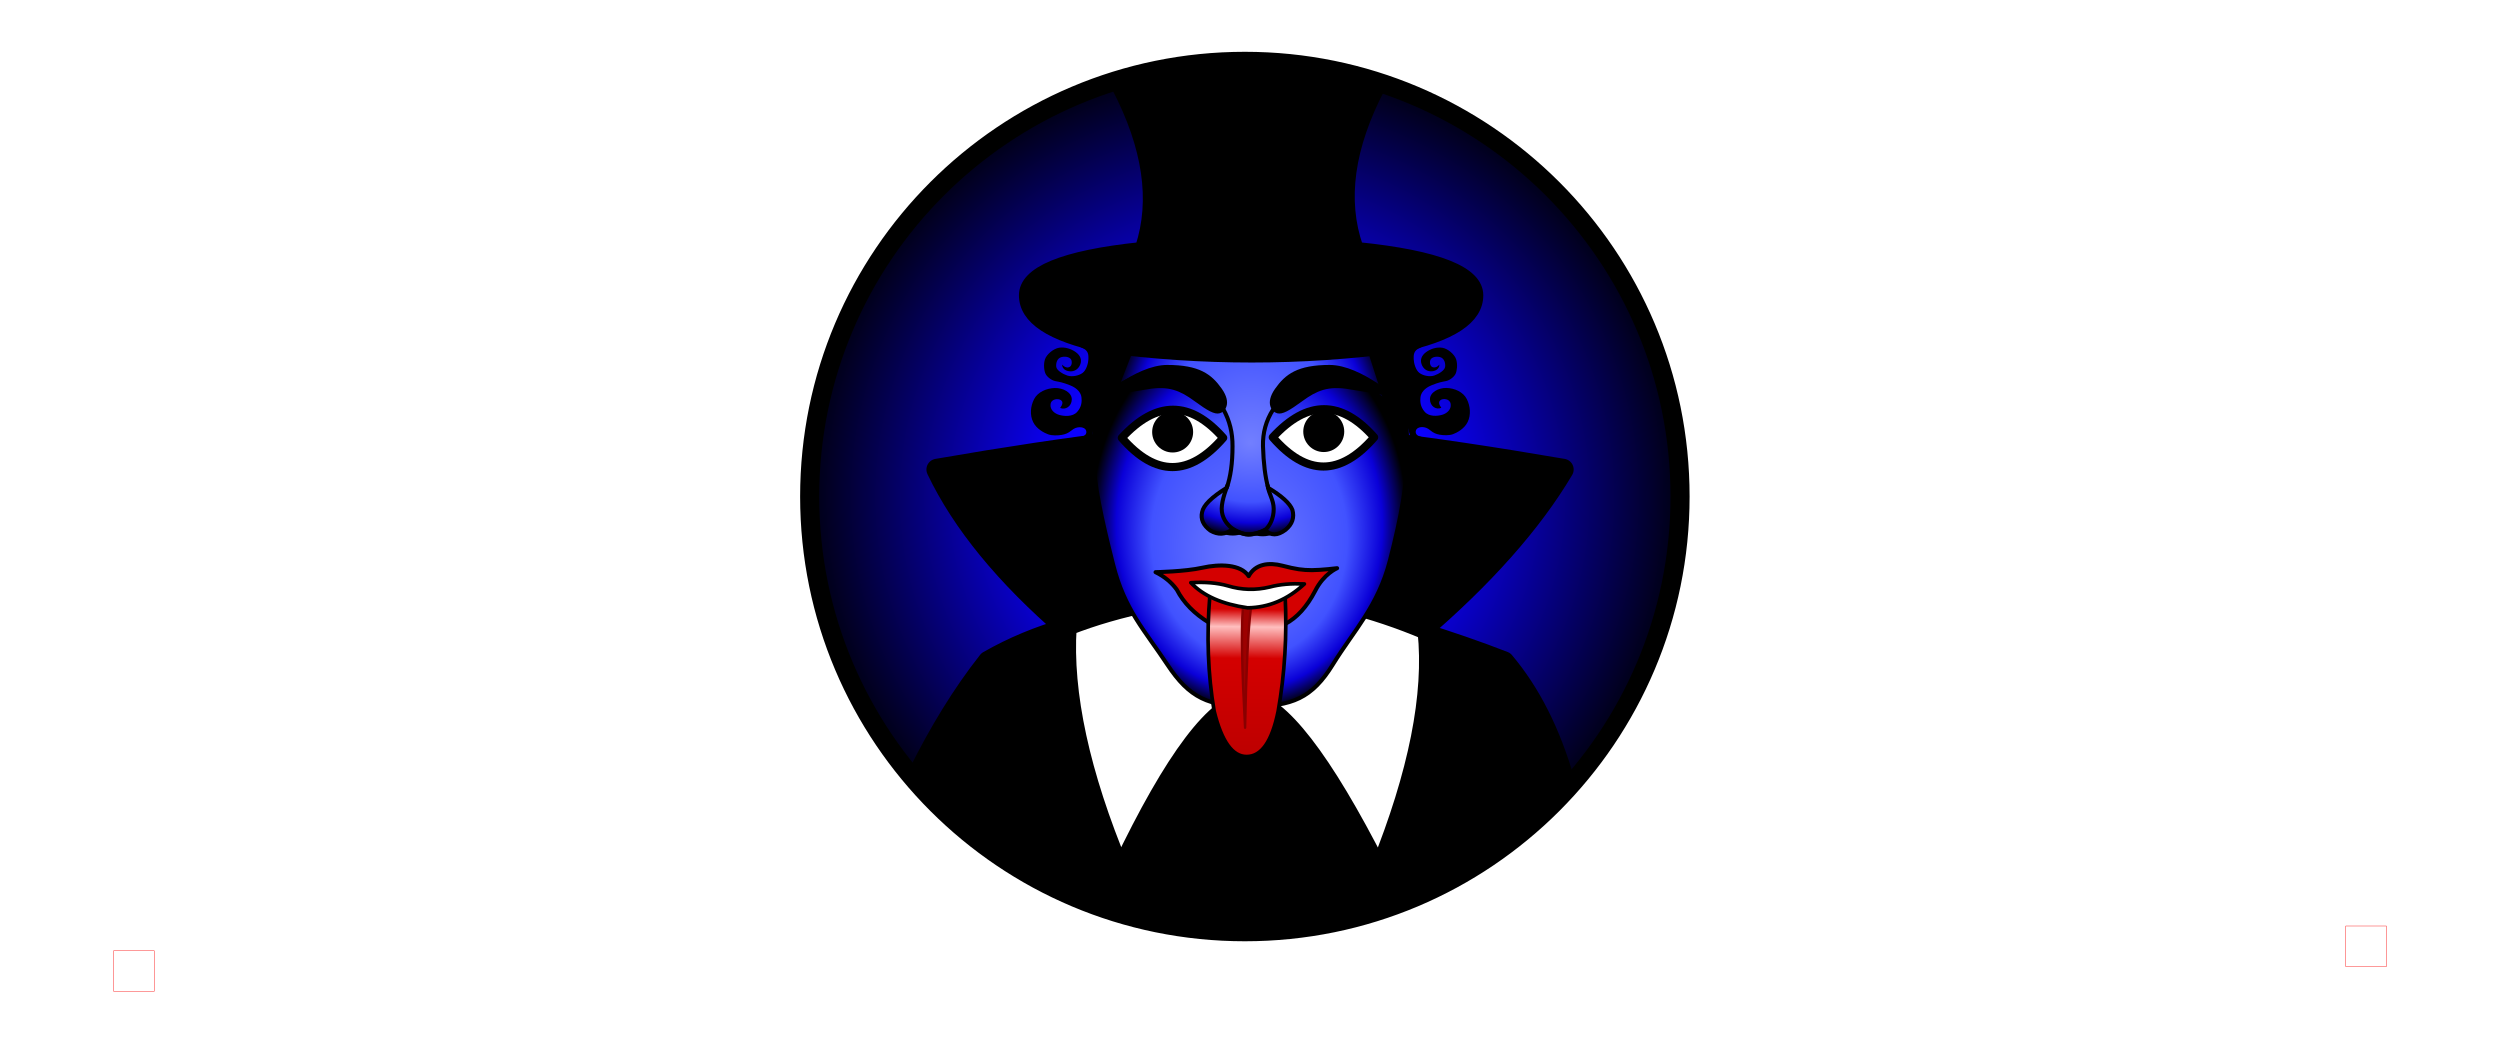
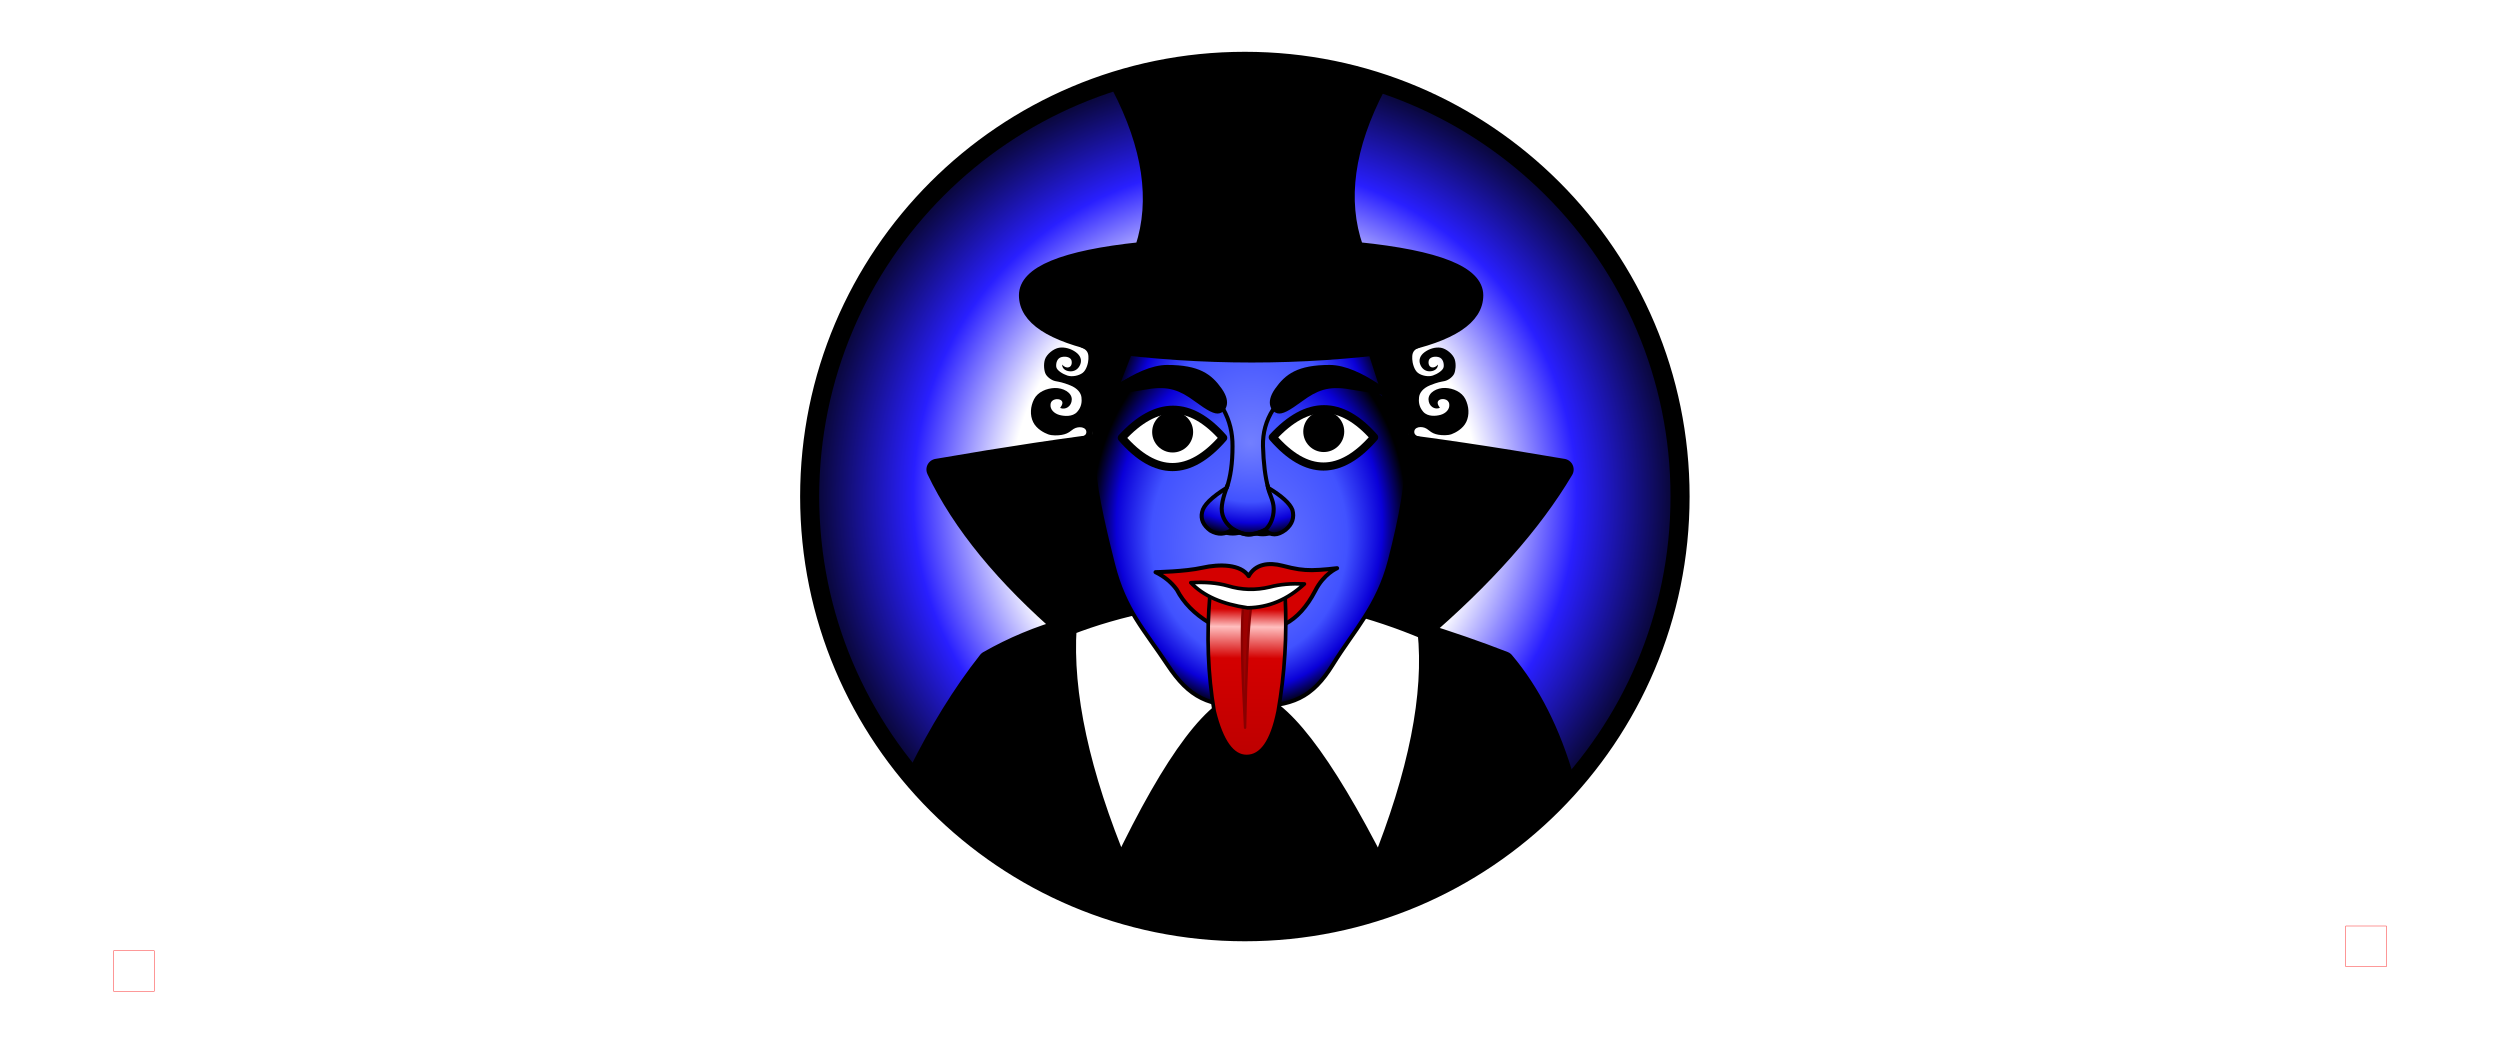
<svg xmlns="http://www.w3.org/2000/svg" width="100%" height="100%" version="1.1" style="stroke-linecap: round; stroke-linejoin: round;" viewBox="-3859.333 -249.965 6156.343 2568.959">
-   <defs id="SvgjsDefs1187">
+   <defs id="SvgjsDefs1137">
    <linearGradient id="SvgjsLinearGradient54467" x1="0" y1="-0.085" x2="-0.007" y2="1.072">
      <stop id="SvgjsStop54468" stop-opacity="1" stop-color="#ce0000" offset="0" />
      <stop id="SvgjsStop54469" stop-opacity="1" stop-color="#d40000" offset="0.145" />
      <stop id="SvgjsStop54470" stop-opacity="1" stop-color="#ffbfbf" offset="0.239" />
      <stop id="SvgjsStop54471" stop-opacity="1" stop-color="#d40000" offset="0.408" />
      <stop id="SvgjsStop54472" stop-opacity="1" stop-color="#ba0000" offset="1" />
    </linearGradient>
    <radialGradient id="SvgjsRadialGradient64869" spreadMethod="pad" r="0.501" fx="0.496" fy="0.654" cx="0.497" cy="0.509">
      <stop id="SvgjsStop122794" stop-opacity="1" stop-color="#727fff" offset="0" />
      <stop id="SvgjsStop122795" stop-opacity="1" stop-color="#4152ff" offset="0.624" />
      <stop id="SvgjsStop122796" stop-opacity="1" stop-color="#0a00d8" offset="0.847" />
      <stop id="SvgjsStop122797" stop-opacity="1" stop-color="#000000" offset="1" />
    </radialGradient>
    <radialGradient id="SvgjsRadialGradient2819" spreadMethod="pad" r="0.521" fx="0.5" fy="0.5" cx="0.5" cy="0.5">
-       <stop id="SvgjsStop35818" stop-opacity="1" stop-color="#0b00fe" offset="0.408" />
-       <stop id="SvgjsStop35819" stop-opacity="1" stop-color="#000000" offset="1" />
+       <stop id="SvgjsStop25718" stop-opacity="1" stop-color="#ffffff" offset="0.514" />
+       <stop id="SvgjsStop25719" stop-opacity="1" stop-color="#291fff" offset="0.729" />
+       <stop id="SvgjsStop25720" stop-opacity="1" stop-color="#000000" offset="1" />
    </radialGradient>
  </defs>
  <svg id="S-f1-758a21" style="overflow: visible; pointer-events: all;" data-disabled="false" data-hidden="false">
    <circle id="SvgjsCircle1296" r="1071.678" cx="0" cy="0" style="stroke: rgb(0, 0, 0); stroke-opacity: 1; stroke-width: 47; fill: url(&quot;#SvgjsRadialGradient2819&quot;); fill-opacity: 1;" data-fill="#f2ff29" transform="matrix(1,0,0,1,-793.8103,972.7687)" />
  </svg>
  <svg id="S-d7-1e40b1" style="overflow: visible; pointer-events: all;" data-disabled="false" data-hidden="false">
    <path id="P-16-d84e4b" d="M-1403.909 1836.004C-1483.531 1778.796 -1537.516 1722.225 -1594.372 1651.462C-1545.973 1554.385 -1489.481 1460.622 -1424.895 1378.944Q-1334.668 1327.386 -1230.637 1298.003Q-1458.352 1101.84 -1551.489 906.219Q-1031.61 815.964 -784.351 815.964Q-535.153 815.964 -10.616 906.219Q-126.621 1101.84 -366.756 1307.474Q-255.047 1341.846 -156.309 1380.321C-91.676 1456.912 -42.316 1554.666 -8.23 1673.583C-31.812 1701.099 -103.636 1770.314 -197.388 1840.389Q-780.211 2202.224 -1403.909 1836.004 " style="stroke: rgb(0, 0, 0); stroke-opacity: 1; stroke-width: 53; fill: rgb(0, 0, 0); fill-opacity: 1;" />
    <path id="P-58-a80c98" d="M-737.733 1199.286Q-512.044 1223.362 -320.019 1304.962Q-295.334 1537.698 -435.694 1886.669Q-640.225 1483.974 -757.639 1471.277Q-877.537 1479.302 -1071.905 1886.669Q-1216.487 1538.99 -1200.433 1294.349Q-1017.06 1222.121 -737.734 1199.286 " style="stroke: rgb(0, 0, 0); stroke-opacity: 1; stroke-width: 41; fill: rgb(255, 255, 255); fill-opacity: 1;" transform="matrix(1,0,0,1,-28.0271,0.0001220703)" />
  </svg>
  <svg id="S-3f-d09d9b" style="overflow: visible; pointer-events: all;" data-disabled="false" data-hidden="false">
    <path id="P-fa-cb4c35" d="M-786.732 574.885S-1066.378 472.421 -1116.037 615.07S-1166.519 809.621 -1166.519 874.119S-1146.54 1028.601 -1118.307 1140.178S-1040.153 1302.76 -985.049 1386.109S-883.43 1489.721 -780.496 1489.721S-628.341 1469.459 -576.939 1386.109S-465.536 1242.32 -436.7 1130.743S-394.314 938.617 -394.314 874.119S-389.479 757.72 -444.972 614.52 " style="stroke: rgb(0, 0, 0); stroke-opacity: 1; stroke-width: 10; fill: url(&quot;#SvgjsRadialGradient64869&quot;); fill-opacity: 1;" transform="matrix(1,0,0,1,0,0)" />
  </svg>
  <svg id="S-cf-7743e1" style="overflow: visible; pointer-events: all;" data-disabled="false" data-hidden="false">
    <ellipse id="E-9f-915f4f" rx="18.31" ry="36.62" cx="0" cy="0" style="stroke: rgb(0, 0, 0); stroke-opacity: 1; stroke-width: 0; fill: rgb(0, 0, 0); fill-opacity: 1;" transform="matrix(5.204170427930421e-18,1,-1,5.204170427930421e-18,-750.0471,1052.388)" />
    <ellipse id="E-9f-915f4f" rx="18.013" ry="36.025" cx="0" cy="0" style="stroke: rgb(0, 0, 0); stroke-opacity: 1; stroke-width: 0; fill: rgb(0, 0, 0); fill-opacity: 1;" transform="matrix(5.204170427930421e-18,1,-1,5.204170427930421e-18,-823.705,1050.84)" />
    <path id="P-70-faa7e4" d="M-64.068 4485.216Q5.72 4305.941 38.429 4219.839Q252.105 4175.619 502.327 4227.36Q533.449 4316.361 600.27 4525.852Q492.455 4423.418 400.442 4467.514Q293.179 4533.575 295.769 4631.77Q297.638 4694.989 308.586 4734.364Q358.822 4764.632 368.116 4788.492Q376.224 4816.947 351.424 4837.614Q321.752 4860.053 301.264 4837.886Q275.663 4849.934 260.807 4849.396Q244.189 4849.22 219.909 4836.64Q194.894 4856.29 166.129 4839.652Q139.743 4820 145.821 4794.302Q150.417 4769.104 206.401 4734.364Q220.649 4694.989 220.741 4631.77Q221.529 4533.575 130.304 4467.514Q59.189 4412.541 -64.068 4485.216 " style="stroke: rgb(0, 0, 0); stroke-opacity: 1; stroke-width: 10; fill: url(&quot;#SvgjsRadialGradient64869&quot;); fill-opacity: 1;" data-fill="url(&quot;#SvgjsRadialGradient3744&quot;)" transform="matrix(1,0,0,1,-1044.94,-3783.014)" />
    <path id="P-2a-bff9dc" d="M816.603 4499.704S913.233 4410.052 992.023 4410.053S1101.118 4432.623 1126.53 4468.796S1134.113 4525.787 1121.201 4529.106S1091.814 4522.966 1058.239 4498.396S995.663 4460.665 942.469 4470.18S848.52 4481.973 816.603 4499.705 " style="stroke: rgb(0, 0, 0); stroke-opacity: 1; stroke-width: 0; fill: rgb(0, 0, 0); fill-opacity: 1;" transform="matrix(1,0,0,1,-1977.091,-3761.343)" />
    <g id="G-a7-4077c1" transform="matrix(1,0,0,1,2.159435,1.1368683772161603e-13)">
      <path id="P-7f-fb1aec" d="M350.861 4622.1Q478.473 4483.628 600.654 4622.1Q475.757 4766.002 350.861 4622.1 " style="stroke: rgb(0, 0, 0); stroke-opacity: 1; stroke-width: 20; fill: rgb(255, 255, 255); fill-opacity: 1;" transform="matrix(1,0,0,1,-1449.949,-3793.848)" />
      <circle id="C-47-b7c96b" r="50.446" cx="0" cy="0" style="stroke: rgb(0, 0, 0); stroke-opacity: 1; stroke-width: 0; fill: rgb(0, 0, 0); fill-opacity: 1;" transform="matrix(1,0,0,1,-973.8147,813.86)" />
    </g>
    <g id="G-23-042f56" transform="matrix(1,0,0,1,-8.637722,1.1368683772161603e-13)">
      <path id="P-7f-fb1aec" d="M350.861 4622.1Q478.473 4483.628 600.654 4622.1Q475.757 4766.002 350.861 4622.1 " style="stroke: rgb(0, 0, 0); stroke-opacity: 1; stroke-width: 20; fill: rgb(255, 255, 255); fill-opacity: 1;" transform="matrix(1,0,0,1,-1067.361,-3795.181)" />
      <circle id="C-47-b7c96b" r="50.446" cx="0" cy="0" style="stroke: rgb(0, 0, 0); stroke-opacity: 1; stroke-width: 0; fill: rgb(0, 0, 0); fill-opacity: 1;" transform="matrix(1,0,0,1,-590.9041,812.7618)" />
    </g>
    <path id="P-2a-bff9dc" d="M1139.418 4499.704S1042.788 4410.052 963.999 4410.053S854.904 4432.623 829.491 4468.796S821.909 4525.787 834.821 4529.106S864.208 4522.966 897.783 4498.396S960.358 4460.665 1013.552 4470.18S1107.502 4481.973 1139.418 4499.705 " style="stroke: rgb(0, 0, 0); stroke-opacity: 1; stroke-width: 0; fill: rgb(0, 0, 0); fill-opacity: 1;" transform="matrix(1,0,0,1,-1548.965,-3761.343)" />
    <path id="P-22-322853" d="M-836.747 945.737S-850.736 980.222 -850.856 1002.526S-838.24 1040.07 -829.119 1048.059S-798.636 1066.01 -786.875 1066.01S-750.137 1061.604 -740.983 1052.397S-722.707 1026.013 -722.793 1003.452S-734.695 966.64 -737.697 946.102 " style="stroke: rgb(0, 0, 0); stroke-opacity: 1; stroke-width: 10; fill: rgb(0, 0, 0); fill-opacity: 0;" />
  </svg>
  <svg id="S-d1-d8247f" style="overflow: visible; pointer-events: all;" data-disabled="false" data-hidden="false">
    <path id="P-82-d81839" d="M1003.94 4929.946S1076.521 4928.615 1119.011 4919.047C1161.501 4909.479 1213.886 4910.096 1233.263 4939.728C1249.484 4909.403 1283.061 4905.362 1316.385 4914.04S1366.005 4924.963 1389.153 4924.963S1450.985 4920.178 1450.985 4920.178S1418.192 4933.682 1396.972 4976.121Q1366.018 5035.41 1322.65 5057.672Q1267.653 5079 1223.749 5080.641Q1186.501 5077.649 1136.282 5054.743Q1081.145 5021.323 1056.358 4973.137Q1036.504 4945.834 1003.94 4929.946 " style="stroke: rgb(0, 0, 0); stroke-opacity: 1; stroke-width: 10; fill: rgb(212, 0, 0); fill-opacity: 1;" transform="matrix(1,0,0,1,-2017.667,-3770.919)" />
    <path id="P-9f-217f26" d="M-879.975 1216.218Q-879.975 1216.218 -694.681 1216.218Q-687.342 1363.06 -711.816 1501.436Q-734.345 1613.062 -789.502 1613.062Q-841.988 1613.062 -869.403 1501.436Q-892.609 1364.841 -879.975 1216.218 " style="stroke: rgb(0, 0, 0); stroke-opacity: 1; stroke-width: 9; fill: url(&quot;#SvgjsLinearGradient54467&quot;); fill-opacity: 1;" data-fill="#d40000" transform="matrix(1,0,0,1,0,0)" />
    <path id="P-4c-a47e26" d="M-778.889 1247.546Q-789.043 1325.167 -793.271 1542.095Q-805.283 1323.024 -798.608 1248.246 " style="stroke: rgb(136, 0, 0); stroke-opacity: 1; stroke-width: 6; fill: rgb(156, 0, 0); fill-opacity: 1;" transform="matrix(1,0,0,1,4.547473508864641e-13,-2.2737367544323206e-13)" />
    <path id="P-76-a077b6" d="M159.565 4922.86Q211.78 4919.623 250.464 4930.607Q301.575 4946.141 354.05 4933.519Q390.62 4923.676 439.249 4925.988Q377.204 4983.774 299.454 4984.768Q205.606 4971.475 159.565 4922.86 " style="stroke: rgb(0, 0, 0); stroke-opacity: 1; stroke-width: 9; fill: rgb(255, 255, 255); fill-opacity: 1;" transform="matrix(1,0,0,1,-1086.473,-3737.966)" />
  </svg>
  <svg id="S-0c-b58f9a" style="overflow: visible; pointer-events: all;" data-hidden="false" data-disabled="false">
-     <path id="P-5b-4ce967" d="M-1211.987 569.459S-1215.507 586.573 -1230.259 592.478S-1244.957 609.987 -1244.653 619.462S-1239.994 646.469 -1230.596 653.556S-1205.024 663.743 -1193.929 660.001S-1168.391 647.305 -1167.236 638.685S-1168.957 617.135 -1180.238 614.499S-1202.087 615.715 -1203.917 622.9S-1203.606 637.846 -1197.464 639.615S-1186.071 638.432 -1181.363 633.102C-1181.405 644.732 -1192.498 650.136 -1203.147 649.612S-1221.698 642.154 -1225.265 631.963S-1225.922 611.231 -1214.449 602.644S-1187.643 589.486 -1174.194 591.608S-1144.091 607.645 -1140.054 620.193S-1138.072 648.884 -1141.636 656.087S-1155.642 671.81 -1165.243 673.716S-1182.079 676.487 -1200.468 683.904S-1226.669 703.089 -1227.881 713.257S-1228.644 736.665 -1217.535 749.314S-1185.959 760.007 -1174.602 756.751S-1151.701 744.054 -1153.503 730.33S-1172.399 716.01 -1178.39 720.402S-1182.475 731.339 -1176.581 739.58C-1189.155 745.183 -1204.29 735.943 -1204.597 718.713S-1183.481 690.002 -1163.685 690.61S-1122.605 700.365 -1113.767 718.148S-1103.464 757.068 -1111.602 774.236S-1138.517 800.995 -1147.806 804.445S-1171.262 807.413 -1180.464 805.768S-1196.324 801.221 -1203.654 795.057S-1216.8 787.093 -1223.938 786.919S-1238.092 790.023 -1239.394 796.227S-1237.771 808.08 -1227.161 810.67S-1243.847 822.287 -1251.147 813.615S-1273.32 699.136 -1319.073 606.74 " style="stroke: rgb(250, 0, 0); stroke-opacity: 1; stroke-width: 0; fill: rgb(0, 0, 0); fill-opacity: 1;" transform="matrix(1,0,0,1,866.5641,14.77081)" />
+     <path id="P-5b-4ce967" d="M-1211.987 569.459S-1215.507 586.573 -1230.259 592.478S-1244.957 609.987 -1244.653 619.462S-1239.994 646.469 -1230.596 653.556S-1205.024 663.743 -1193.929 660.001S-1168.391 647.305 -1167.236 638.685S-1168.957 617.135 -1180.238 614.499S-1202.087 615.715 -1203.917 622.9S-1203.606 637.846 -1197.464 639.615S-1186.071 638.432 -1181.363 633.102C-1181.405 644.732 -1192.498 650.136 -1203.147 649.612S-1221.698 642.154 -1225.265 631.963S-1225.922 611.231 -1214.449 602.644S-1187.643 589.486 -1174.194 591.608S-1144.091 607.645 -1140.054 620.193S-1138.072 648.884 -1141.636 656.087S-1155.642 671.81 -1165.243 673.716S-1182.079 676.487 -1200.468 683.904S-1226.669 703.089 -1227.881 713.257S-1228.644 736.665 -1217.535 749.314S-1185.959 760.007 -1174.602 756.751S-1151.701 744.054 -1153.503 730.33S-1172.399 716.01 -1178.39 720.402S-1182.475 731.339 -1176.581 739.58C-1189.155 745.183 -1204.29 735.943 -1204.597 718.713S-1183.481 690.002 -1163.685 690.61S-1122.605 700.365 -1113.767 718.148S-1103.464 757.068 -1111.602 774.236S-1138.517 800.995 -1147.806 804.445S-1171.262 807.413 -1180.464 805.768S-1196.324 801.221 -1203.654 795.057S-1216.8 787.093 -1223.938 786.919S-1238.092 790.023 -1239.394 796.227S-1237.771 808.08 -1227.161 810.67S-1243.847 822.287 -1251.147 813.615S-1273.32 699.136 -1319.073 606.74 " style="stroke: rgb(250, 0, 0); stroke-opacity: 1; stroke-width: 0; fill: rgb(0, 0, 0); fill-opacity: 1;" transform="matrix(1,0,0,1,863.0287,14.77081)" />
    <path id="P-5b-4ce967" d="M-1251.174 569.459S-1247.572 586.612 -1232.478 592.53S-1217.44 610.079 -1217.751 619.575S-1222.518 646.644 -1232.134 653.747S-1258.298 663.957 -1269.649 660.206S-1295.779 647.482 -1296.96 638.842S-1295.199 617.243 -1283.657 614.601S-1261.303 615.82 -1259.43 623.022S-1259.749 638.001 -1266.032 639.774S-1277.69 638.588 -1282.507 633.246C-1282.464 644.903 -1271.114 650.319 -1260.218 649.794S-1241.237 642.319 -1237.588 632.105S-1236.916 611.326 -1248.655 602.719S-1276.082 589.531 -1289.841 591.658S-1320.642 607.731 -1324.772 620.308S-1326.8 649.064 -1323.153 656.284S-1308.823 672.042 -1298.999 673.953S-1281.774 676.73 -1262.959 684.164S-1236.151 703.391 -1234.911 713.583S-1234.131 737.044 -1245.498 749.722S-1277.804 760.439 -1289.424 757.175S-1312.855 744.45 -1311.011 730.695S-1291.678 716.342 -1285.548 720.744S-1281.369 731.706 -1287.399 739.965C-1274.534 745.581 -1259.049 736.321 -1258.735 719.051S-1280.339 690.275 -1300.594 690.884S-1342.624 700.661 -1351.668 718.485S-1362.208 757.493 -1353.882 774.7S-1326.344 801.52 -1316.84 804.978S-1292.841 807.953 -1283.427 806.304S-1267.199 801.747 -1259.7 795.569S-1246.249 787.587 -1238.946 787.412S-1224.464 790.523 -1223.132 796.741S-1224.792 808.621 -1235.648 811.217S-1218.576 822.86 -1211.107 814.169S-1197.45 697.13 -1144.851 602.746 " style="stroke: rgb(250, 0, 0); stroke-opacity: 1; stroke-width: 0; fill: rgb(0, 0, 0); fill-opacity: 1;" transform="matrix(1,0,0,1,38.69983,14.64972)" />
    <path id="SvgjsPath2750" d="M-1142.92 617.216Q-774.887 665.644 -414.727 617.216Q-219.175 576.46 -219.175 488.377Q-219.175 400.109 -514.775 369.909Q-575.559 196.661 -460.347 -23.53Q-786.861 -122.052 -1109.099 -23.53Q-994.647 196.661 -1051.297 369.909Q-1337.675 400.109 -1337.675 488.377Q-1337.675 576.46 -1142.92 617.216 " style="stroke: rgb(0, 0, 0); stroke-opacity: 1; stroke-width: 25; fill: rgb(0, 0, 0); fill-opacity: 1;" data-fill="#000000" transform="matrix(1,0,0,1,-1.8189894035458565e-12,-11.14154)" />
    <rect id="R-c1-fae6cf" width="100" height="100" style="stroke: rgb(250, 0, 0); stroke-opacity: 1; fill: rgb(0, 0, 0); fill-opacity: 0;" transform="matrix(1,0,0,1,-3579.499,2091.196)" />
    <rect id="R-c5-d1821b" width="100" height="100" style="stroke: rgb(250, 0, 0); stroke-opacity: 1; fill: rgb(0, 0, 0); fill-opacity: 0;" transform="matrix(1,0,0,1,1917.176,2030.315)" />
  </svg>
</svg>
